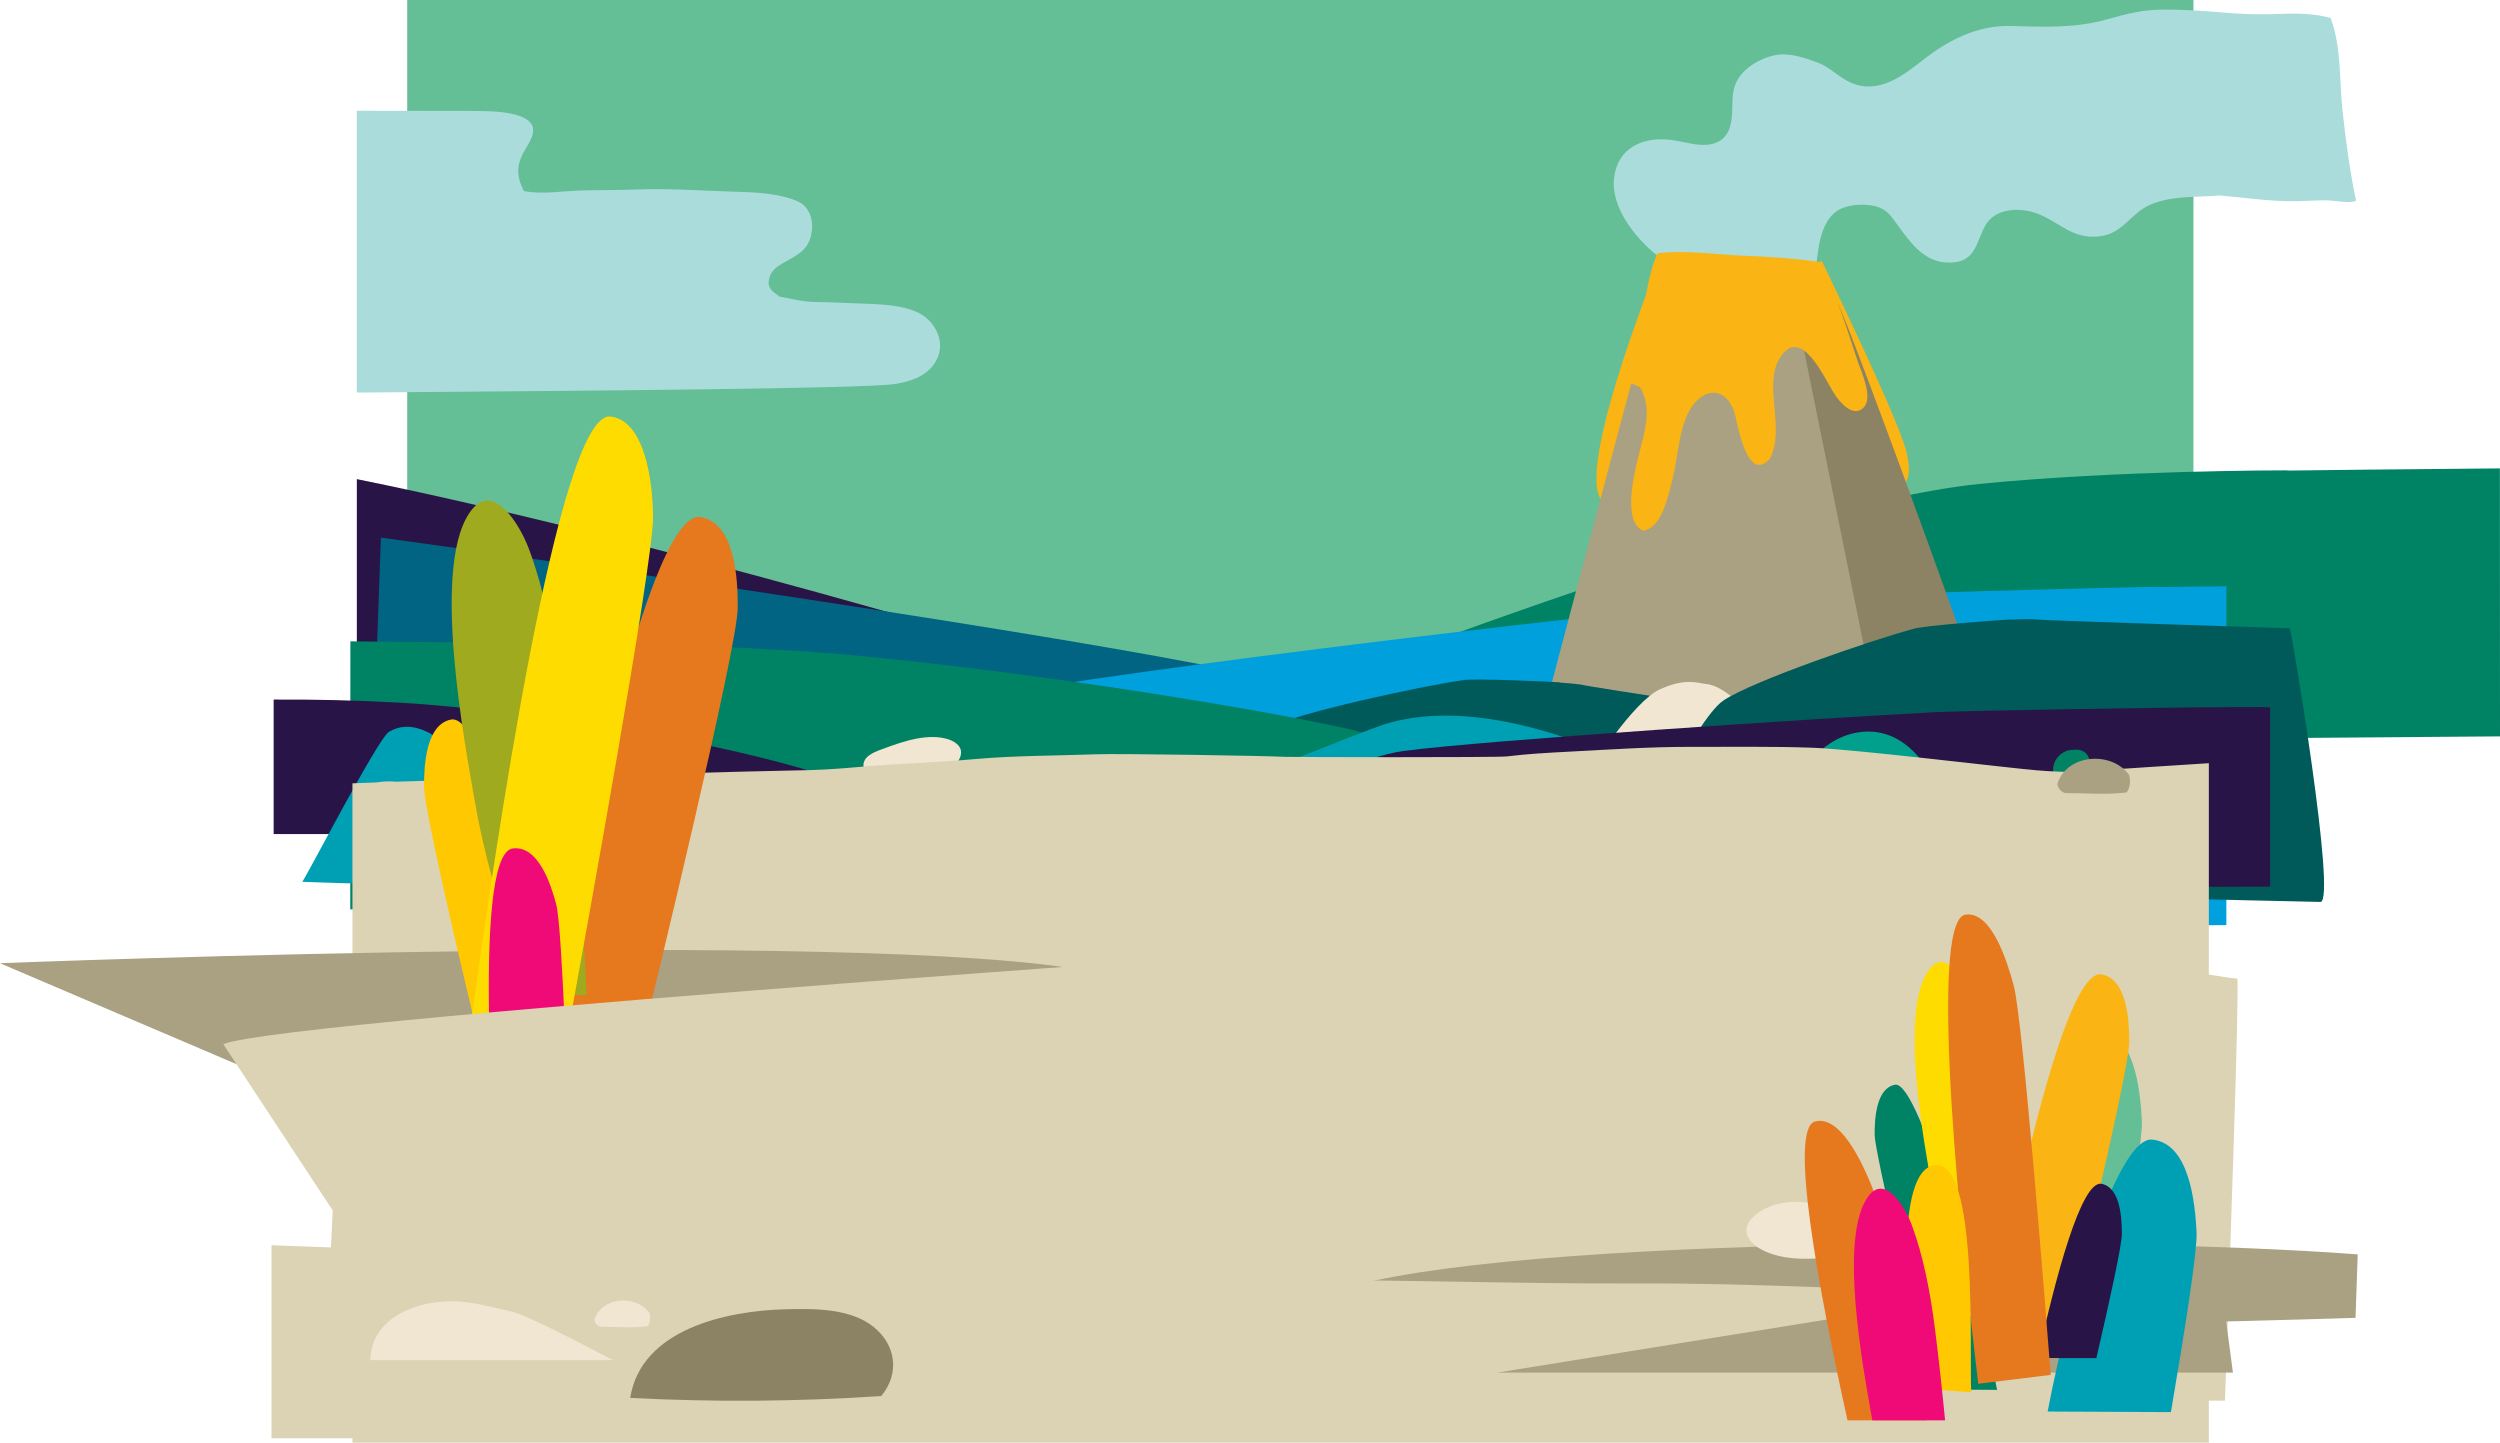
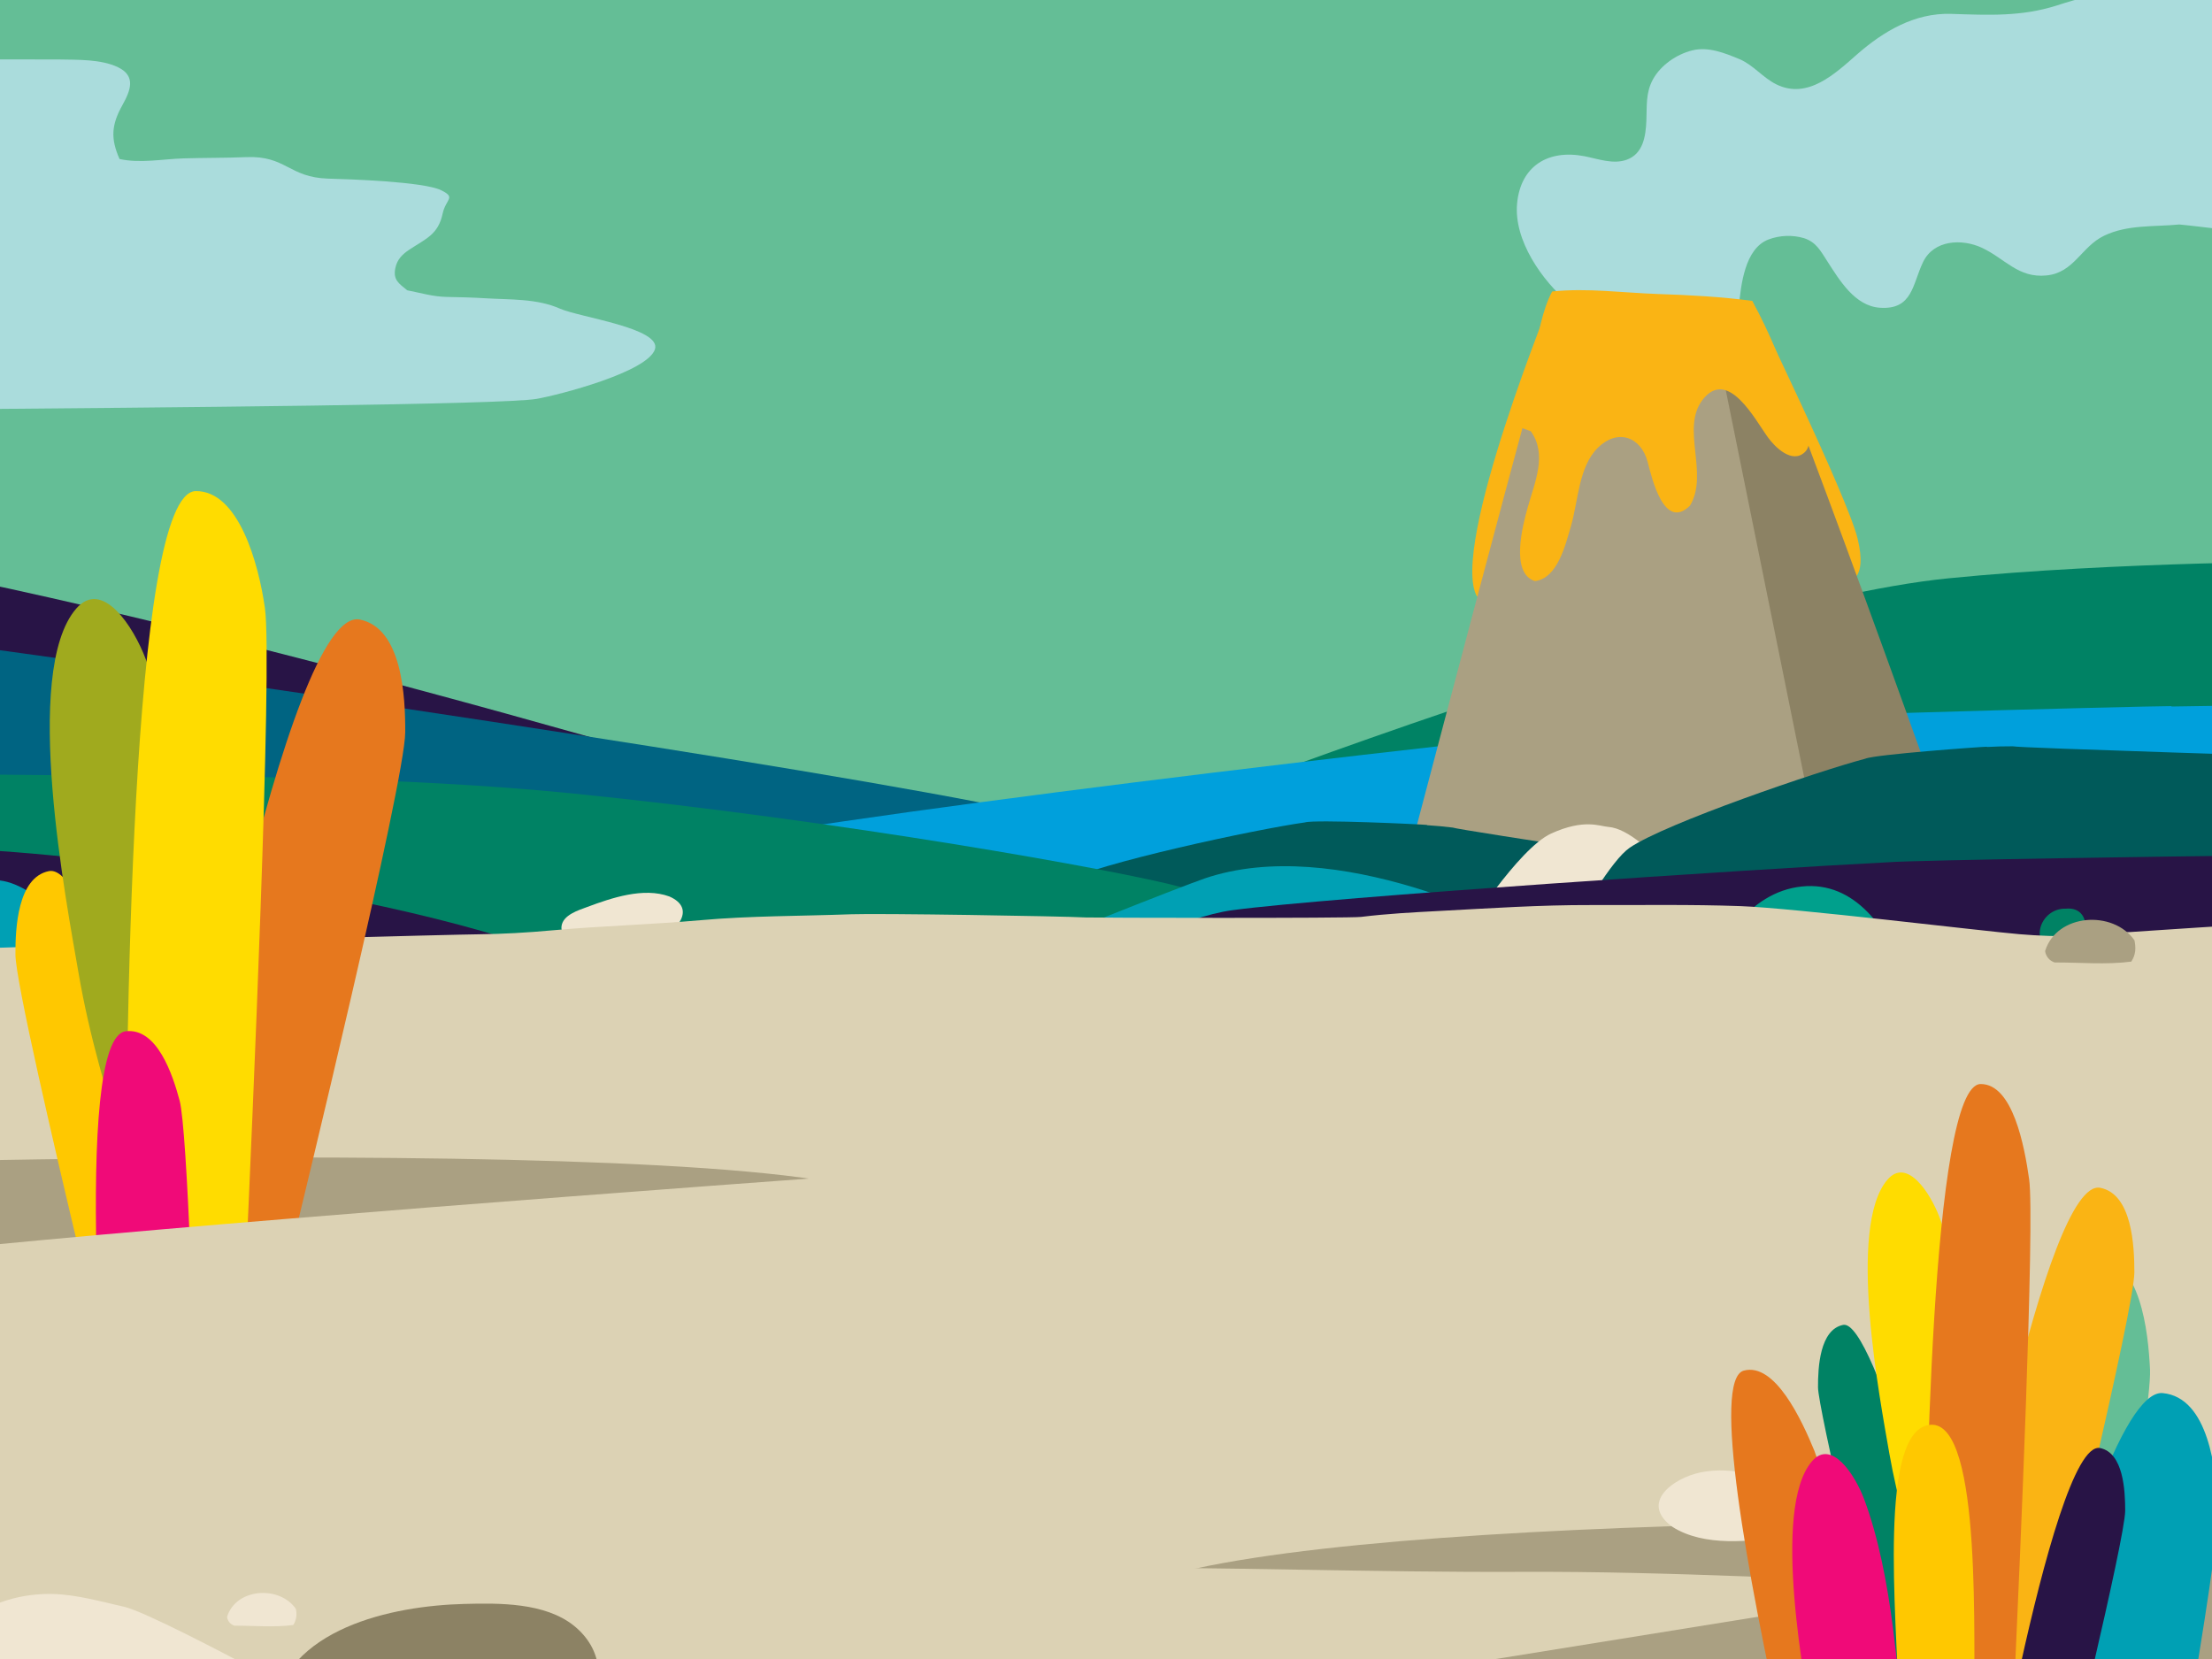
- <svg xmlns="http://www.w3.org/2000/svg" version="1.1" width="674.134" height="389.014" viewBox="0,0,674.134,389.014">
-   <g transform="translate(111,5)">
-     <g data-paper-data="{&quot;isPaintingLayer&quot;:true}" fill-rule="nonzero" stroke="none" stroke-width="1" stroke-linecap="butt" stroke-linejoin="miter" stroke-miterlimit="10" stroke-dasharray="" stroke-dashoffset="0" style="mix-blend-mode: normal">
+ <svg xmlns="http://www.w3.org/2000/svg" version="1.1" width="480px" height="360px" viewBox="0,0,480,360">
+   <g>
+     <g id="jurrasic2" stroke="none" stroke-width="1" fill="none" fill-rule="evenodd">
      <path d="M-1.191,278.939v-283.939h481.663v283.939z" fill="#64be96" />
      <path d="M563.134,193.568l-359.499,2.727c16.346,-7.881 160.789,-64.934 219.005,-70.784c36.747,-3.684 81.894,-3.684 83.104,-3.684l0.1,0.065c3.542,-0.089 35.814,-0.39 57.26,-0.59z" fill="#008264" />
      <path d="M214.851,186.26l-229.631,-1.334v-60.731c87.897,17.792 212.512,55.749 229.631,62.065z" fill="#281446" />
      <path d="M262.017,185.818l-15.419,30.643l-257.836,5.218l2.952,-81.717c70.896,9.64 203.686,29.415 237.812,37.75c5.395,1.316 25.466,6.305 32.491,8.105z" fill="#006482" />
      <path d="M489.345,244.459l-480.984,3.194c25.035,-10.555 100.264,-54.492 132.843,-62.248c32.579,-7.757 174.59,-24.445 217.683,-28.364c8.855,-1.358 107.436,-3.837 112.224,-3.813c0.054,0.022 0.105,0.05 0.153,0.083c6.021,-0.114 12.048,-0.183 18.081,-0.207z" fill="#00a0dc" />
      <path d="M375.734,120.464l-6.735,-50.052l11.216,-5.118c0,0 20.637,42.378 22.88,51.581c2.243,9.203 -2.019,9.203 -2.019,9.203z" fill="#fab414" />
      <path d="M341.614,88.363l-10.773,35.242l-10.325,5.838c-6.086,-10.549 16.712,-66.191 16.712,-66.191z" fill="#fab414" />
      <path d="M363.904,78.116l20.56,-1.411c2.296,2.851 46.912,125.583 46.912,129.278l-67.472,15.047z" fill="#8c8264" />
      <path d="M400.799,214.595l-108.617,22.432c0.136,-0.555 39.787,-151.314 41.705,-156.834l37.986,-8.453z" fill="#aaa082" />
-       <path d="M524.313,49.064c-1.194,0.897 -5.527,0.077 -6.989,0c-3.246,-0.159 -6.519,0.201 -9.779,0.201c-6.64,0.041 -13.435,-1.004 -20.055,-1.553c-6.204,0.537 -12.764,-0.012 -18.552,2.444c-5.621,2.379 -7.378,8.022 -14.186,8.613c-6.955,0.638 -10.262,-3.684 -15.95,-6.009c-4.957,-2.019 -11.845,-1.706 -14.481,3.093c-2.636,4.799 -2.555,10.437 -10.685,9.923c-6.177,-0.39 -9.927,-5.992 -12.932,-10.077c-1.677,-2.284 -2.743,-4.168 -5.782,-5.029c-2.867,-0.728 -5.924,-0.624 -8.719,0.295c-5.896,1.983 -6.801,9.964 -7.324,14.687l-41.914,-0.885c-6.526,-4.835 -13.636,-13.595 -12.744,-21.67c0.892,-8.075 7.653,-11.753 16.694,-10.183c3.3,0.573 7.023,1.812 10.376,0.732c3.998,-1.305 4.628,-5.065 4.796,-8.388c0.168,-3.217 -0.215,-6.092 1.63,-9.044c1.925,-3.081 5.829,-5.437 9.665,-6.275c3.971,-0.891 8.069,0.59 11.691,1.901c3.474,1.322 5.721,4.008 9.035,5.454c7.767,3.406 14.622,-2.397 19.927,-6.493c6.493,-5.006 14.24,-9.049 23.194,-8.79c9.209,0.254 17.345,0.643 26.165,-1.854c5.064,-1.429 9.625,-2.58 14.991,-2.58c5.153,0.022 10.302,0.272 15.427,0.75c5.41,0.507 10.857,0.65 16.292,0.425c4.259,-0.213 9.296,-0.071 13.354,1.11c2.991,8.081 2.294,16.487 3.206,24.893c0.885,8.146 1.938,16.245 3.649,24.309z" fill="#aadcdc" />
-       <path d="M332.129,138.096c-5.487,-2.058 -2.675,-14.437 -1.601,-18.968c1.559,-6.561 4.39,-13.699 0.696,-19.734l-2.818,-1.194c-0.048,-3.267 1.229,-6.561 1.865,-9.695c0.6,-2.81 1.079,-5.683 1.613,-8.521c1.025,-5.515 1.799,-11.711 4.048,-16.685c7.85,-0.941 15.55,0.351 23.387,0.66c6.872,0.267 13.876,0.703 20.695,1.77c4.03,8.43 6.86,17.359 9.829,26.4c0.971,2.958 4.288,9.835 1.799,12.645c-2.788,3.147 -6.596,-1.272 -8.144,-3.794c-2.8,-4.489 -8.851,-18.209 -14.44,-9.652c-4.797,7.369 1.493,19.073 -2.759,27.3c-5.715,6.54 -8.395,-7.18 -9.301,-11.24c-1.499,-6.695 -6.692,-8.676 -10.968,-3.758c-4.276,4.918 -4.318,13.629 -5.949,20.239c-1.253,4.995 -2.968,13.516 -7.952,14.226z" fill="#fab414" />
+       <path d="M505.313,50.064c-1.051,0.897 -4.864,0.077 -6.151,0c-2.857,-0.159 -5.738,0.201 -8.607,0.201c-5.844,0.041 -11.824,-1.004 -17.65,-1.553c-5.46,0.537 -11.234,-0.012 -16.328,2.444c-4.947,2.379 -6.493,8.022 -12.485,8.613c-6.122,0.638 -9.032,-3.684 -14.038,-6.009c-4.362,-2.019 -10.425,-1.706 -12.745,3.093c-2.32,4.799 -2.249,10.437 -9.404,9.923c-5.437,-0.39 -8.737,-5.992 -11.381,-10.077c-1.476,-2.284 -2.414,-4.168 -5.088,-5.029c-2.523,-0.728 -5.214,-0.624 -7.674,0.295c-5.189,1.983 -5.986,9.964 -6.446,14.687l-36.888,-0.885c-5.744,-4.835 -12.001,-13.595 -11.216,-21.67c0.785,-8.075 6.735,-11.753 14.693,-10.183c2.904,0.573 6.181,1.812 9.132,0.732c3.518,-1.305 4.073,-5.065 4.221,-8.388c0.148,-3.217 -0.189,-6.092 1.434,-9.044c1.694,-3.081 5.13,-5.437 8.506,-6.275c3.495,-0.891 7.101,0.59 10.289,1.901c3.058,1.322 5.035,4.008 7.951,5.454c6.836,3.406 12.869,-2.397 17.538,-6.493c5.714,-5.006 12.532,-9.049 20.413,-8.79c8.105,0.254 15.265,0.643 23.028,-1.854c4.457,-1.429 8.471,-2.58 13.193,-2.58c4.535,0.022 9.067,0.272 13.577,0.75c4.762,0.507 9.555,0.65 14.339,0.425c3.748,-0.213 8.182,-0.071 11.753,1.11c2.633,8.081 2.019,16.487 2.822,24.893c0.779,8.146 1.706,16.245 3.211,24.309z" fill="#aadcdc" />
+       <path d="M333.072,126.096c-5.401,-1.73 -2.633,-12.131 -1.576,-15.938c1.535,-5.513 4.321,-11.511 0.685,-16.582l-2.774,-1.004c-0.047,-2.745 1.21,-5.513 1.836,-8.146c0.59,-2.361 1.063,-4.776 1.588,-7.16c1.009,-4.634 1.771,-9.84 3.985,-14.02c7.727,-0.791 15.307,0.295 23.022,0.555c6.765,0.224 13.66,0.59 20.372,1.488c3.967,7.084 6.753,14.587 9.675,22.184c0.956,2.485 4.221,8.264 1.771,10.626c-2.745,2.645 -6.493,-1.068 -8.016,-3.188c-2.757,-3.772 -8.713,-15.301 -14.215,-8.111c-4.722,6.192 1.47,16.027 -2.715,22.939c-5.626,5.496 -8.264,-6.033 -9.156,-9.445c-1.476,-5.626 -6.588,-7.29 -10.797,-3.158c-4.209,4.132 -4.25,11.452 -5.856,17.007c-1.234,4.197 -2.922,11.358 -7.828,11.954z" fill="#fab414" />
      <path d="M213.499,212.252c6.328,-9.604 12.686,-18.607 16.588,-20.661c8.217,-4.339 42.703,-11.682 53.081,-13.128c2.161,-0.673 25.372,0.407 26.481,0.543c0.004,0.019 0.004,0.04 0,0.059c1.865,0.112 3.725,0.295 5.578,0.514c0.874,0.472 67.933,10.543 68.913,10.72c0.13,0.094 1.009,9.681 1.901,21.936z" fill="#005a5a" />
      <path d="M-16.521,167.937c21.446,0.201 53.718,0.502 57.26,0.59l0.1,-0.065c1.21,0 46.357,0 83.104,3.684c58.216,5.85 119.243,16.783 132.265,20.33c21.275,5.791 70.394,42.573 86.74,50.454l-359.499,-2.727z" fill="#008264" />
-       <path d="M142.092,90.771c-1.736,4.959 -6.434,6.924 -11.746,7.774c-8.092,1.293 -87.702,1.865 -145.126,2.314v-75.996c16.157,0.012 29.743,0.041 30.48,0.041c4.431,0.083 10.075,-0.089 14.154,1.682c4.411,1.924 3.002,5.071 1.077,8.211c-2.656,4.303 -2.871,7.249 -0.698,11.706c4.953,0.992 10.375,0 15.394,-0.136c5.018,-0.136 10.03,-0.083 15.048,-0.272c9.527,-0.348 18.989,0.425 28.49,0.667c4.613,0.118 10.747,0.626 14.95,2.538c3.609,1.629 4.379,5.826 3.609,9.108c-1.064,4.492 -4.007,5.39 -7.955,7.751c-1.703,1.027 -2.943,2.125 -3.374,4.008c-0.594,2.562 0.829,3.341 2.852,4.829c3.211,0.555 6.121,1.375 9.423,1.434c3.126,0.053 6.219,0.118 9.338,0.295c5.925,0.331 12.327,0.024 17.886,2.255c4.705,1.883 7.746,7.219 6.199,11.788z" fill="#aadcdc" />
+       <path d="M142.131,75.771c-1.57,4.959 -20.82,9.924 -25.626,10.774c-7.32,1.293 -79.338,1.865 -131.285,2.314v-75.996c14.616,0.012 26.906,0.041 27.573,0.041c4.008,0.083 9.114,-0.089 12.804,1.682c3.99,1.924 2.715,5.071 0.974,8.211c-2.403,4.303 -2.597,7.249 -0.632,11.706c4.48,0.992 9.386,0 13.925,-0.136c4.539,-0.136 9.073,-0.083 13.613,-0.272c8.619,-0.348 9.178,4.425 17.773,4.667c4.173,0.118 20.722,0.626 24.524,2.538c3.264,1.629 0.961,1.826 0.264,5.108c-0.962,4.492 -3.624,5.39 -7.196,7.751c-1.541,1.027 -2.662,2.125 -3.052,4.008c-0.537,2.562 0.75,3.341 2.58,4.829c2.904,0.555 5.537,1.375 8.524,1.434c2.828,0.053 5.626,0.118 8.447,0.295c5.36,0.331 11.151,0.024 16.18,2.255c4.256,1.883 22.007,4.219 20.608,8.788z" fill="#aadcdc" />
      <path d="M337.087,205.44c-2.119,4.646 -117.513,1.954 -117.513,1.954c1.924,-1.234 36.552,-14.976 41.865,-16.783c28.429,-9.634 66.823,9.746 75.648,14.829z" fill="#00a0b4" />
      <path d="M317.848,202.494c0,0 11.594,-18.37 18.76,-21.623c7.166,-3.253 10.484,-1.582 12.397,-1.434c8.506,0.643 21.841,20.33 22.668,21.883c-2.302,2.025 -53.824,1.175 -53.824,1.175z" fill="#f0e6d2" />
      <path d="M514.728,238.208l-192.323,-4.292c5.879,-7.196 23.559,-44.663 31.216,-49.946c7.656,-5.283 41.021,-16.664 51.15,-19.333c2.072,-0.921 25.242,-2.597 26.363,-2.597c0.014,0.016 0.026,0.034 0.035,0.053c1.865,-0.112 3.731,-0.148 5.596,-0.148c0.927,0.36 68.706,2.408 69.698,2.473c0.372,0.236 12.721,73.576 8.264,73.789z" fill="#005a5a" />
      <path d="M-37.211,219.908v-36.269c10.531,-0.053 22.101,0.165 34.238,0.85c29.616,1.676 121.81,13.087 147.477,35.419z" fill="#281446" />
      <path d="M35.987,230.823c-1.181,4.646 -65.483,1.954 -65.483,1.954c1.068,-1.234 20.378,-38.589 23.329,-40.395c15.844,-9.634 37.237,33.358 42.154,38.441z" fill="#00a0b4" />
      <path d="M501.151,234.076l-320.42,1.181c16.346,-3.867 65.465,-34.917 86.74,-37.756c21.275,-2.839 113.971,-8.949 142.117,-10.384c5.75,-0.496 70.129,-1.399 73.252,-1.399l0.1,0.035c5.171,-0.083 10.36,-0.083 15.549,-0.083c0.218,0.018 1.151,0.035 2.662,0.065z" fill="#281446" />
      <path d="M420.869,235.705l-58.754,3.483c0,0 5.738,-44.427 28.884,-46.823c23.146,-2.391 28.347,41.493 29.87,43.341z" fill="#00a08c" />
      <path d="M448.242,197.181c6.972,-0.714 4.9,10.927 -1.972,9.345c-6.322,-1.452 -3.636,-9.492 1.972,-9.345z" fill="#008264" />
      <path d="M145.23,194.525c5.986,2.603 1.629,7.562 -2.491,9.392c-4.929,2.184 -10.75,1.417 -15.903,0.549c-1.806,-0.301 -5.313,-1.009 -4.988,-3.477c0.325,-2.467 3.66,-3.459 5.602,-4.185c5.295,-1.972 12.19,-4.315 17.78,-2.279z" fill="#f0e6d2" />
      <path d="M484.623,384.014h-500.583v-177.784l6.629,-0.254c1.683,-0.302 3.4,-0.363 5.1,-0.183c16.127,-0.567 35.838,-1.157 53.996,-1.665c0.024,-0.118 0.071,-0.23 0.071,-0.348c4.103,0.065 8.111,-0.041 12.202,-0.313c0.035,0.106 0.035,0.213 0.035,0.325c22.296,-0.608 40.005,-1.051 41.776,-1.051c5.254,-0.059 10.578,-0.366 15.809,-0.844c10.761,-0.98 21.582,-1.257 32.337,-2.214c10.85,-0.968 21.871,-0.885 32.786,-1.293c5.921,-0.224 45.59,0.407 50.814,0.697c1.316,0.077 57.177,0.207 59.792,-0.124c5.59,-0.691 11.216,-0.986 16.836,-1.281c11.062,-0.584 21.965,-1.322 33.057,-1.287c10.809,0.035 21.582,-0.159 32.396,0.23c11.665,0.425 52.307,5.401 60.519,6.092c4.177,0.354 8.37,0.496 12.562,0.425c3.884,-0.065 7.574,-0.891 11.487,-0.891c0.024,0.018 13.353,-0.915 22.379,-1.452z" fill="#dcd2b4" />
      <path d="M-111,254.736c0,0 252.653,-10.035 299.287,3.542c46.634,13.577 -202.476,37.78 -202.476,37.78z" fill="#aaa082" />
      <path d="M123.353,325.91c-12.237,1.93 -73.027,4.421 -83.824,3.867c3.695,-7.013 25.224,-14.758 38.606,-16.529c7.513,-1.016 15.149,-0.64 22.526,1.11c4.356,1.045 23.282,8.766 22.692,11.552z" fill="#008264" />
      <path d="M36.312,272.446c3.4,-18.89 26.039,-141.131 41.77,-138.003c9.179,1.83 9.894,16.712 9.852,24.486c-0.059,10.714 -22.745,104.019 -25.059,113.517z" fill="#e6781e" />
      <path d="M17.398,272.446c-5.513,-23.117 -14.049,-59.698 -14.049,-65.335c-0.03,-5.738 0.496,-16.718 7.255,-18.081c9.079,-1.8 21.251,52.721 27.349,83.417z" fill="#ffc800" />
      <path d="M47.203,263.373c-8.477,-0.236 -15.437,-0.283 -19.935,-13.548c-3.955,-11.653 -7.898,-25.135 -10.206,-38.589c-2.58,-15.053 -12.397,-65.448 -0.531,-79.161c5.679,-6.582 12.467,3.943 15.1,10.968c4.055,10.82 6.682,24.138 8.335,37.337c3.312,26.505 5.95,55.312 7.237,82.992z" fill="#a0aa1e" />
-       <path d="M16.15,269.624c6.049,-43.143 23.316,-164.096 37.501,-162.305c9.261,1.157 11.396,17.538 11.45,27.173c0.068,12.21 -18.238,112.969 -22.922,138.67z" fill="#ffdc00" />
+       <path d="M27.18,272.446c0.183,-43.565 1.004,-165.741 15.301,-165.877c9.333,-0.1 13.654,15.844 15.006,25.383c1.712,12.09 -2.857,114.396 -4.038,140.494z" fill="#ffdc00" />
      <path d="M20.934,272.446c-0.561,-24.793 0.502,-47.974 6.358,-48.665c6.854,-0.809 10.224,9.569 11.694,15.077c0.844,3.176 1.671,17.485 2.361,33.589z" fill="#f00a78" />
      <path d="M-21.273,321.424l-29.515,-44.864c16.865,-7.084 336.034,-28.447 338.395,-28.925c2.58,-0.519 5.165,-1.116 7.78,-1.446c5.59,-0.691 11.216,-0.986 16.836,-1.281c11.062,-0.584 21.965,-1.322 33.057,-1.287c10.809,0.035 21.582,-0.159 32.396,0.23c11.665,0.425 52.307,5.401 60.519,6.092c4.185,0.354 50.359,8.925 54.102,8.925c0.537,3.388 -1.741,69.113 -3.323,113.824h-512.755z" fill="#dcd2b4" />
      <path d="M328.279,356.429c-0.177,-0.449 -0.289,-0.72 -0.443,-1.116l-5.732,-0.218c-7.515,-3.996 0.549,-10.035 6.493,-13.276c8.223,-4.439 18.158,-5.183 30.159,-5.803c11.558,-0.59 23.063,-0.183 30.549,4.339c7.674,4.616 9.976,10.567 3.902,15.773c-2.166,-0.213 -4.132,0.455 -6.222,0c-9.303,0.903 -19.15,0.401 -28.589,0.496c-10.029,0.13 -20.088,-0.059 -30.118,-0.195z" fill="#00a08c" />
      <path d="M524.764,333.248l-0.59,17.119c0,0 -315.816,10.035 -278.626,-5.903c37.19,-15.938 209.56,-16.529 279.217,-11.216z" fill="#aaa082" />
      <path d="M483.442,347.149v35.684h-521.226v-52.054c20.938,0.744 218.651,8.217 223.964,8.471c15.649,0.756 31.576,1.021 47.225,0.927c32.207,-0.183 64.521,1.051 96.705,0.909c32.479,-0.148 65.341,1.854 97.932,2.845c6.995,0.213 29.604,1.564 55.401,3.217z" fill="#dcd2b4" />
      <path d="M486.984,333.838l4.132,31.286h-198.344z" fill="#aaa082" />
      <path d="M362.966,331.359c-7.255,-5.189 0,-10.572 6.009,-11.842c7.208,-1.511 14.758,1.181 21.405,3.802c2.326,0.921 6.777,2.857 5.667,6.068c-1.11,3.211 -5.903,3.577 -8.678,3.996c-7.633,1.139 -17.52,2.302 -24.403,-2.025z" fill="#f0e6d2" />
      <path d="M426.394,345.52c6.794,-35.43 19.616,-74.137 28.152,-73.328c9.988,0.945 11.605,16.747 12.007,25.011c0.23,4.787 -2.969,25.366 -6.913,48.47z" fill="#64be96" />
      <path d="M441.152,375.626c6.794,-35.43 19.616,-74.137 28.152,-73.328c9.988,0.945 11.605,16.747 12.007,25.011c0.23,4.787 -2.969,25.366 -6.913,48.47z" fill="#00a0b4" />
      <path d="M424.441,361.228c2.556,-14.173 19.516,-105.837 31.322,-103.475c6.883,1.37 7.391,12.532 7.391,18.359c-0.047,8.034 -17.025,77.998 -18.795,85.117z" fill="#fab414" />
      <path d="M409.653,369.658c-4.132,-17.331 -15.124,-64.261 -15.147,-68.582c-0.024,-4.321 0.372,-12.562 5.454,-13.577c6.794,-1.352 22.993,59.267 27.573,82.289z" fill="#008264" />
      <path d="M438.472,361.211c4.9,-22.196 11.812,-48.063 17.237,-46.989c5.083,1.033 5.454,9.274 5.454,13.577c-0.012,3.087 -3.424,18.559 -6.871,33.429z" fill="#281446" />
      <path d="M432.599,354.428c-6.358,-0.177 -11.576,-0.213 -14.953,-10.159c-2.952,-8.737 -5.903,-18.849 -7.674,-28.925c-1.936,-11.287 -9.274,-49.072 -0.401,-59.356c4.262,-4.935 9.351,2.952 11.322,8.223c3.04,8.117 5.012,18.099 6.251,27.998c2.521,19.864 4.498,41.463 5.454,62.219z" fill="#ffdc00" />
-       <path d="M422.432,368.142c-3.88,-32.437 -14.028,-125.096 -3.402,-126.515c6.931,-0.901 11.112,12.232 12.994,19.208c2.386,8.829 8.442,85.376 9.96,104.907z" fill="#e6781e" />
+       <path d="M417.593,361.205c0.142,-32.668 1.476,-125.872 12.196,-125.972c6.989,-0.041 9.522,13.506 10.531,20.661c1.281,9.055 -2.131,85.766 -3.028,105.335z" fill="#e6781e" />
      <path d="M387.192,378.005c-8.14,-36.8 -15.773,-78.736 -8.778,-80.589c6.765,-1.795 12.556,10.714 15.301,17.396c2.149,5.23 8.943,35.956 14.758,63.193z" fill="#e6781e" />
-       <path d="M404.015,369.256c-0.419,-18.601 -4.557,-59.267 6.924,-60.082c11.482,-0.815 9.085,49.191 9.604,61.262z" fill="#ffc800" />
+       <path d="M412.015,369.256c-0.419,-18.601 -4.557,-59.267 6.924,-60.082c11.482,-0.815 9.085,49.191 9.604,61.262z" fill="#ffc800" />
      <path d="M393.597,376.458c-1.936,-11.293 -9.256,-49.078 -0.401,-59.362c4.238,-4.935 9.351,2.957 11.322,8.229c3.04,8.111 5.012,18.099 6.251,27.992c1.009,8.005 1.924,16.293 2.733,24.687h-19.616c-0.094,-0.519 -0.171,-1.033 -0.289,-1.547z" fill="#f00a78" />
      <path d="M-11.125,361.771c0.106,-11.476 12.65,-16.145 22.632,-15.879c5.189,0.142 10.395,1.647 15.437,2.78c4.256,0.956 21.481,9.988 27.343,13.099z" fill="#f0e6d2" />
      <path d="M58.938,371.948c2.952,-18.689 26.281,-23.494 41.77,-23.896c7.633,-0.201 17.532,-0.319 23.825,4.722c6.163,4.959 7.084,12.627 2.102,18.672c-22.536,1.508 -45.141,1.675 -67.697,0.502z" fill="#8c8264" />
      <path d="M64.174,349.08c0.327,1.203 0.134,2.488 -0.531,3.542c-4.262,0.555 -8.63,0.124 -12.78,0.148c-0.857,-0.271 -1.479,-1.015 -1.594,-1.907c1.93,-6.263 11.328,-6.871 14.905,-1.783z" fill="#f0e6d2" />
      <path d="M463.177,204.041c0.301,1.582 0.348,3.028 -0.691,4.628c-5.537,0.714 -11.216,0.159 -16.623,0.189c-1.116,-0.355 -1.927,-1.324 -2.078,-2.485c2.515,-8.158 14.746,-8.955 19.392,-2.332z" fill="#aaa082" />
    </g>
  </g>
</svg>
